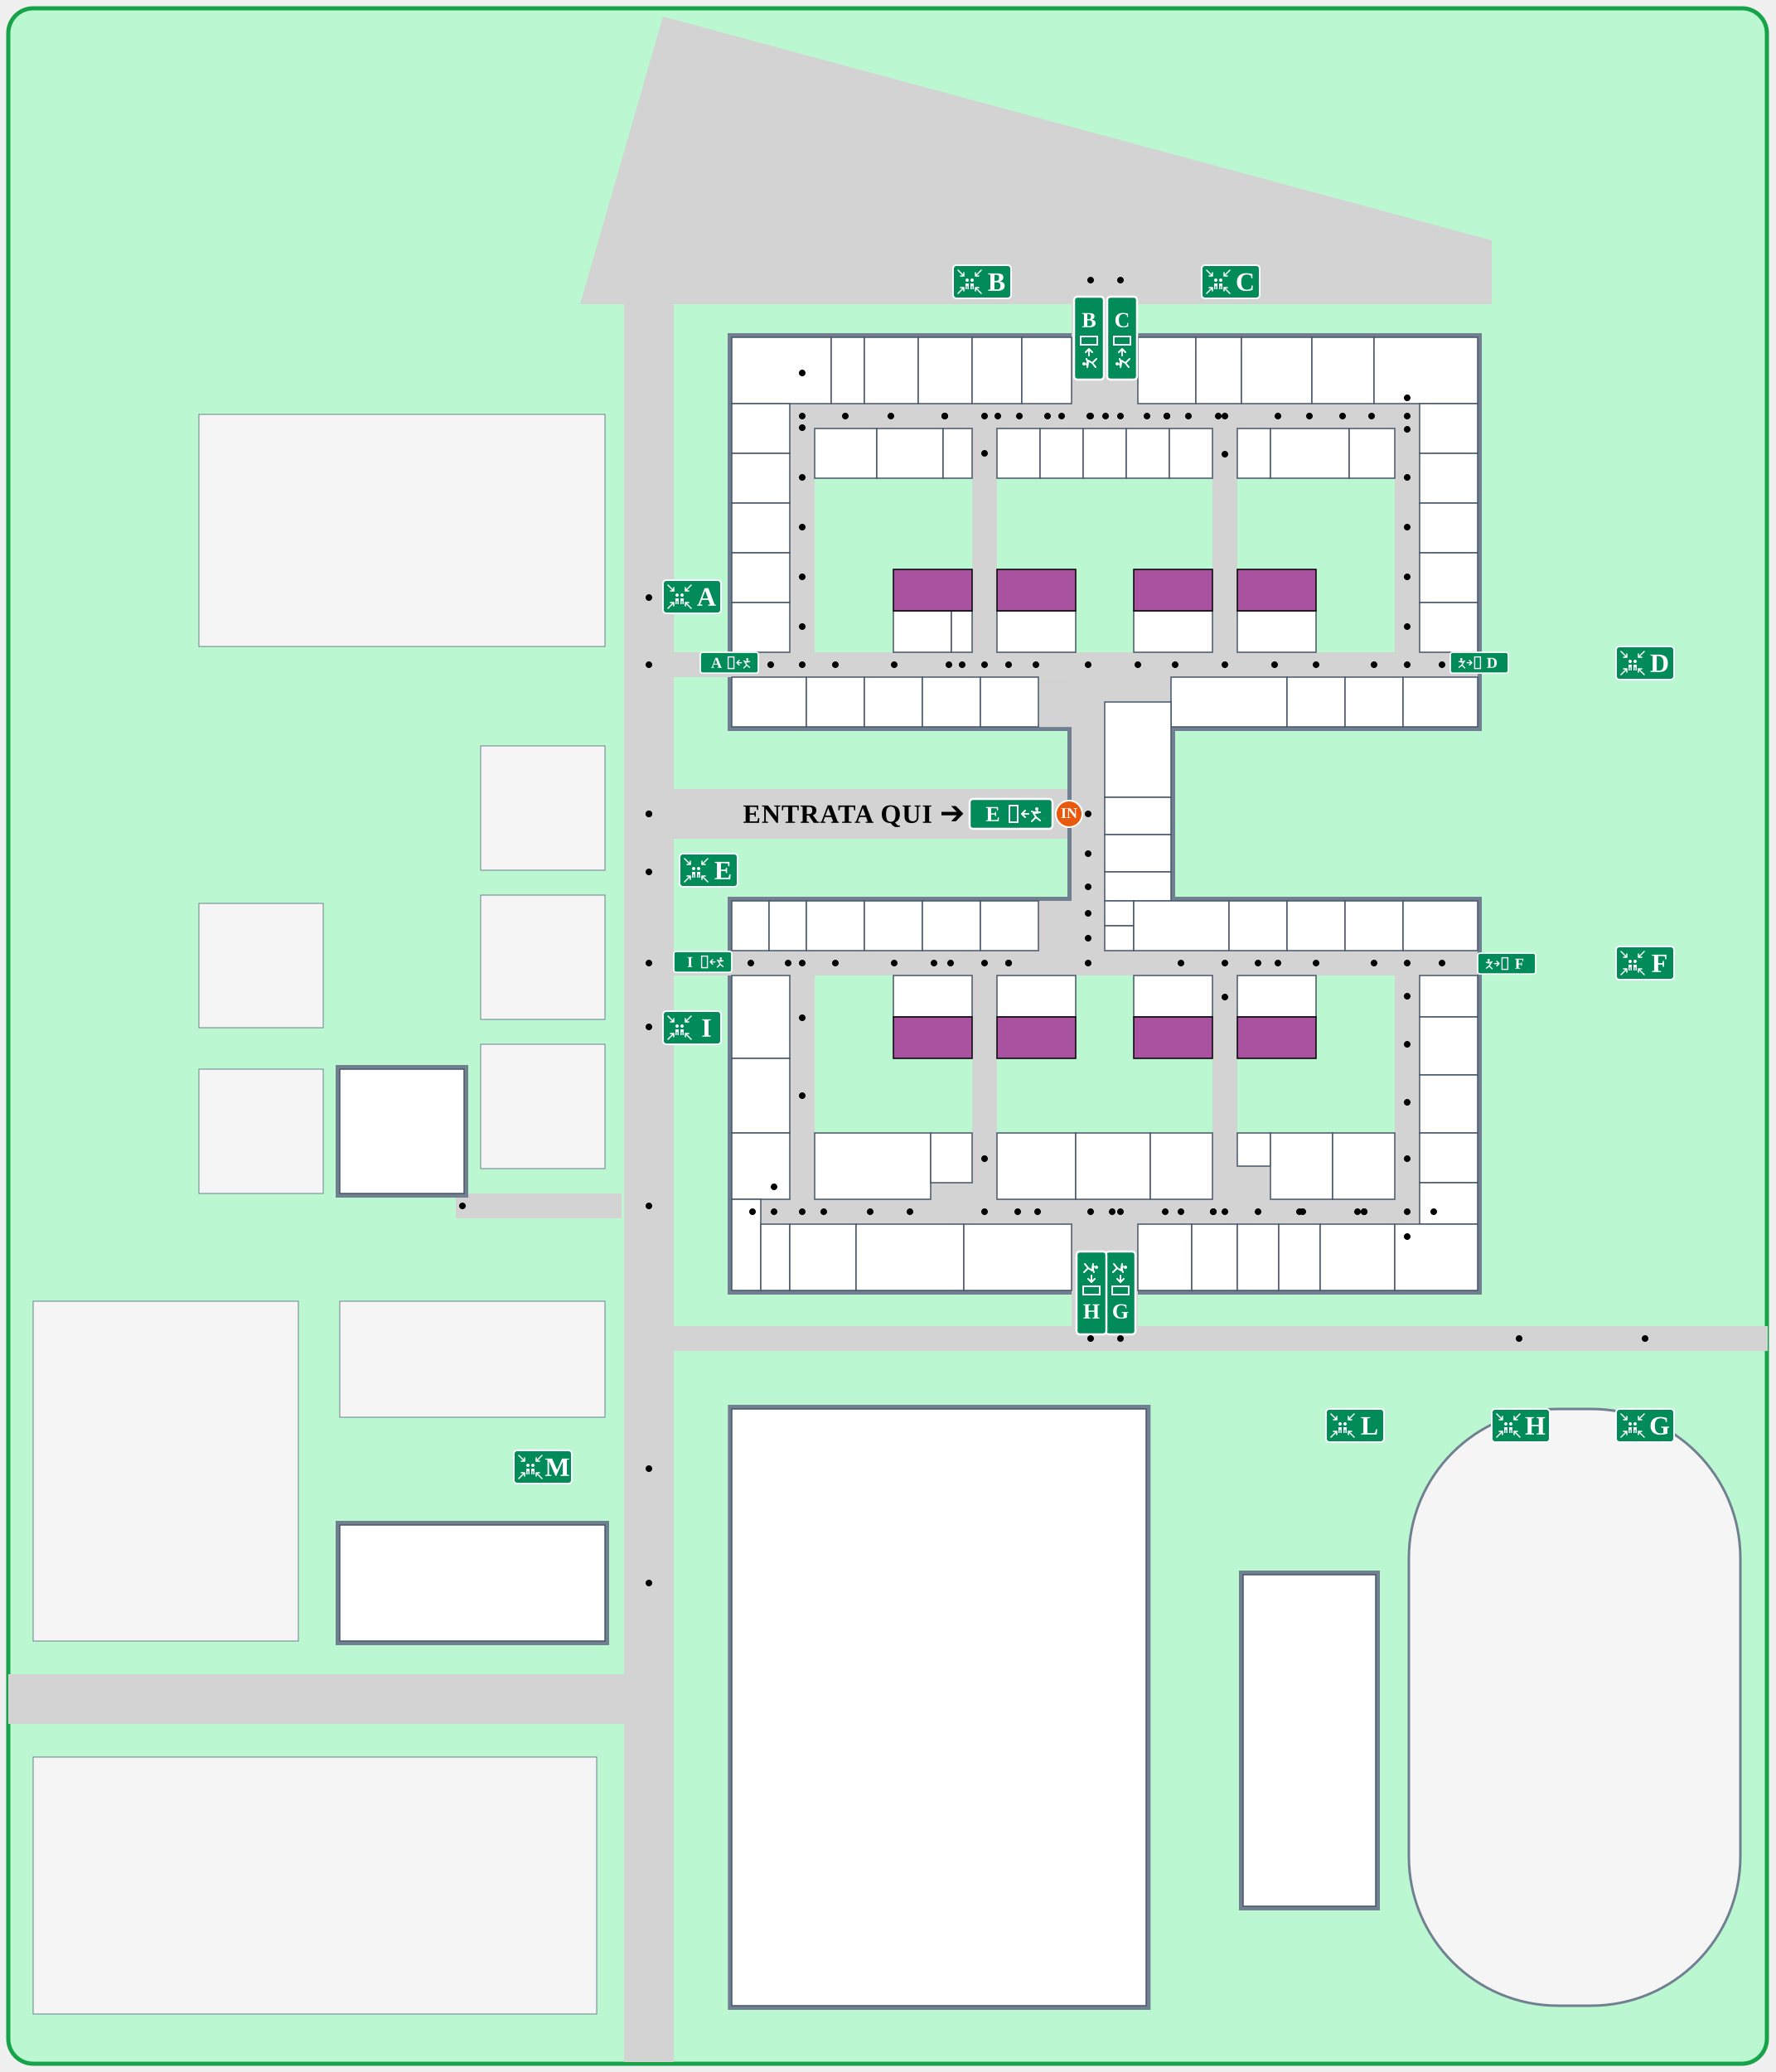
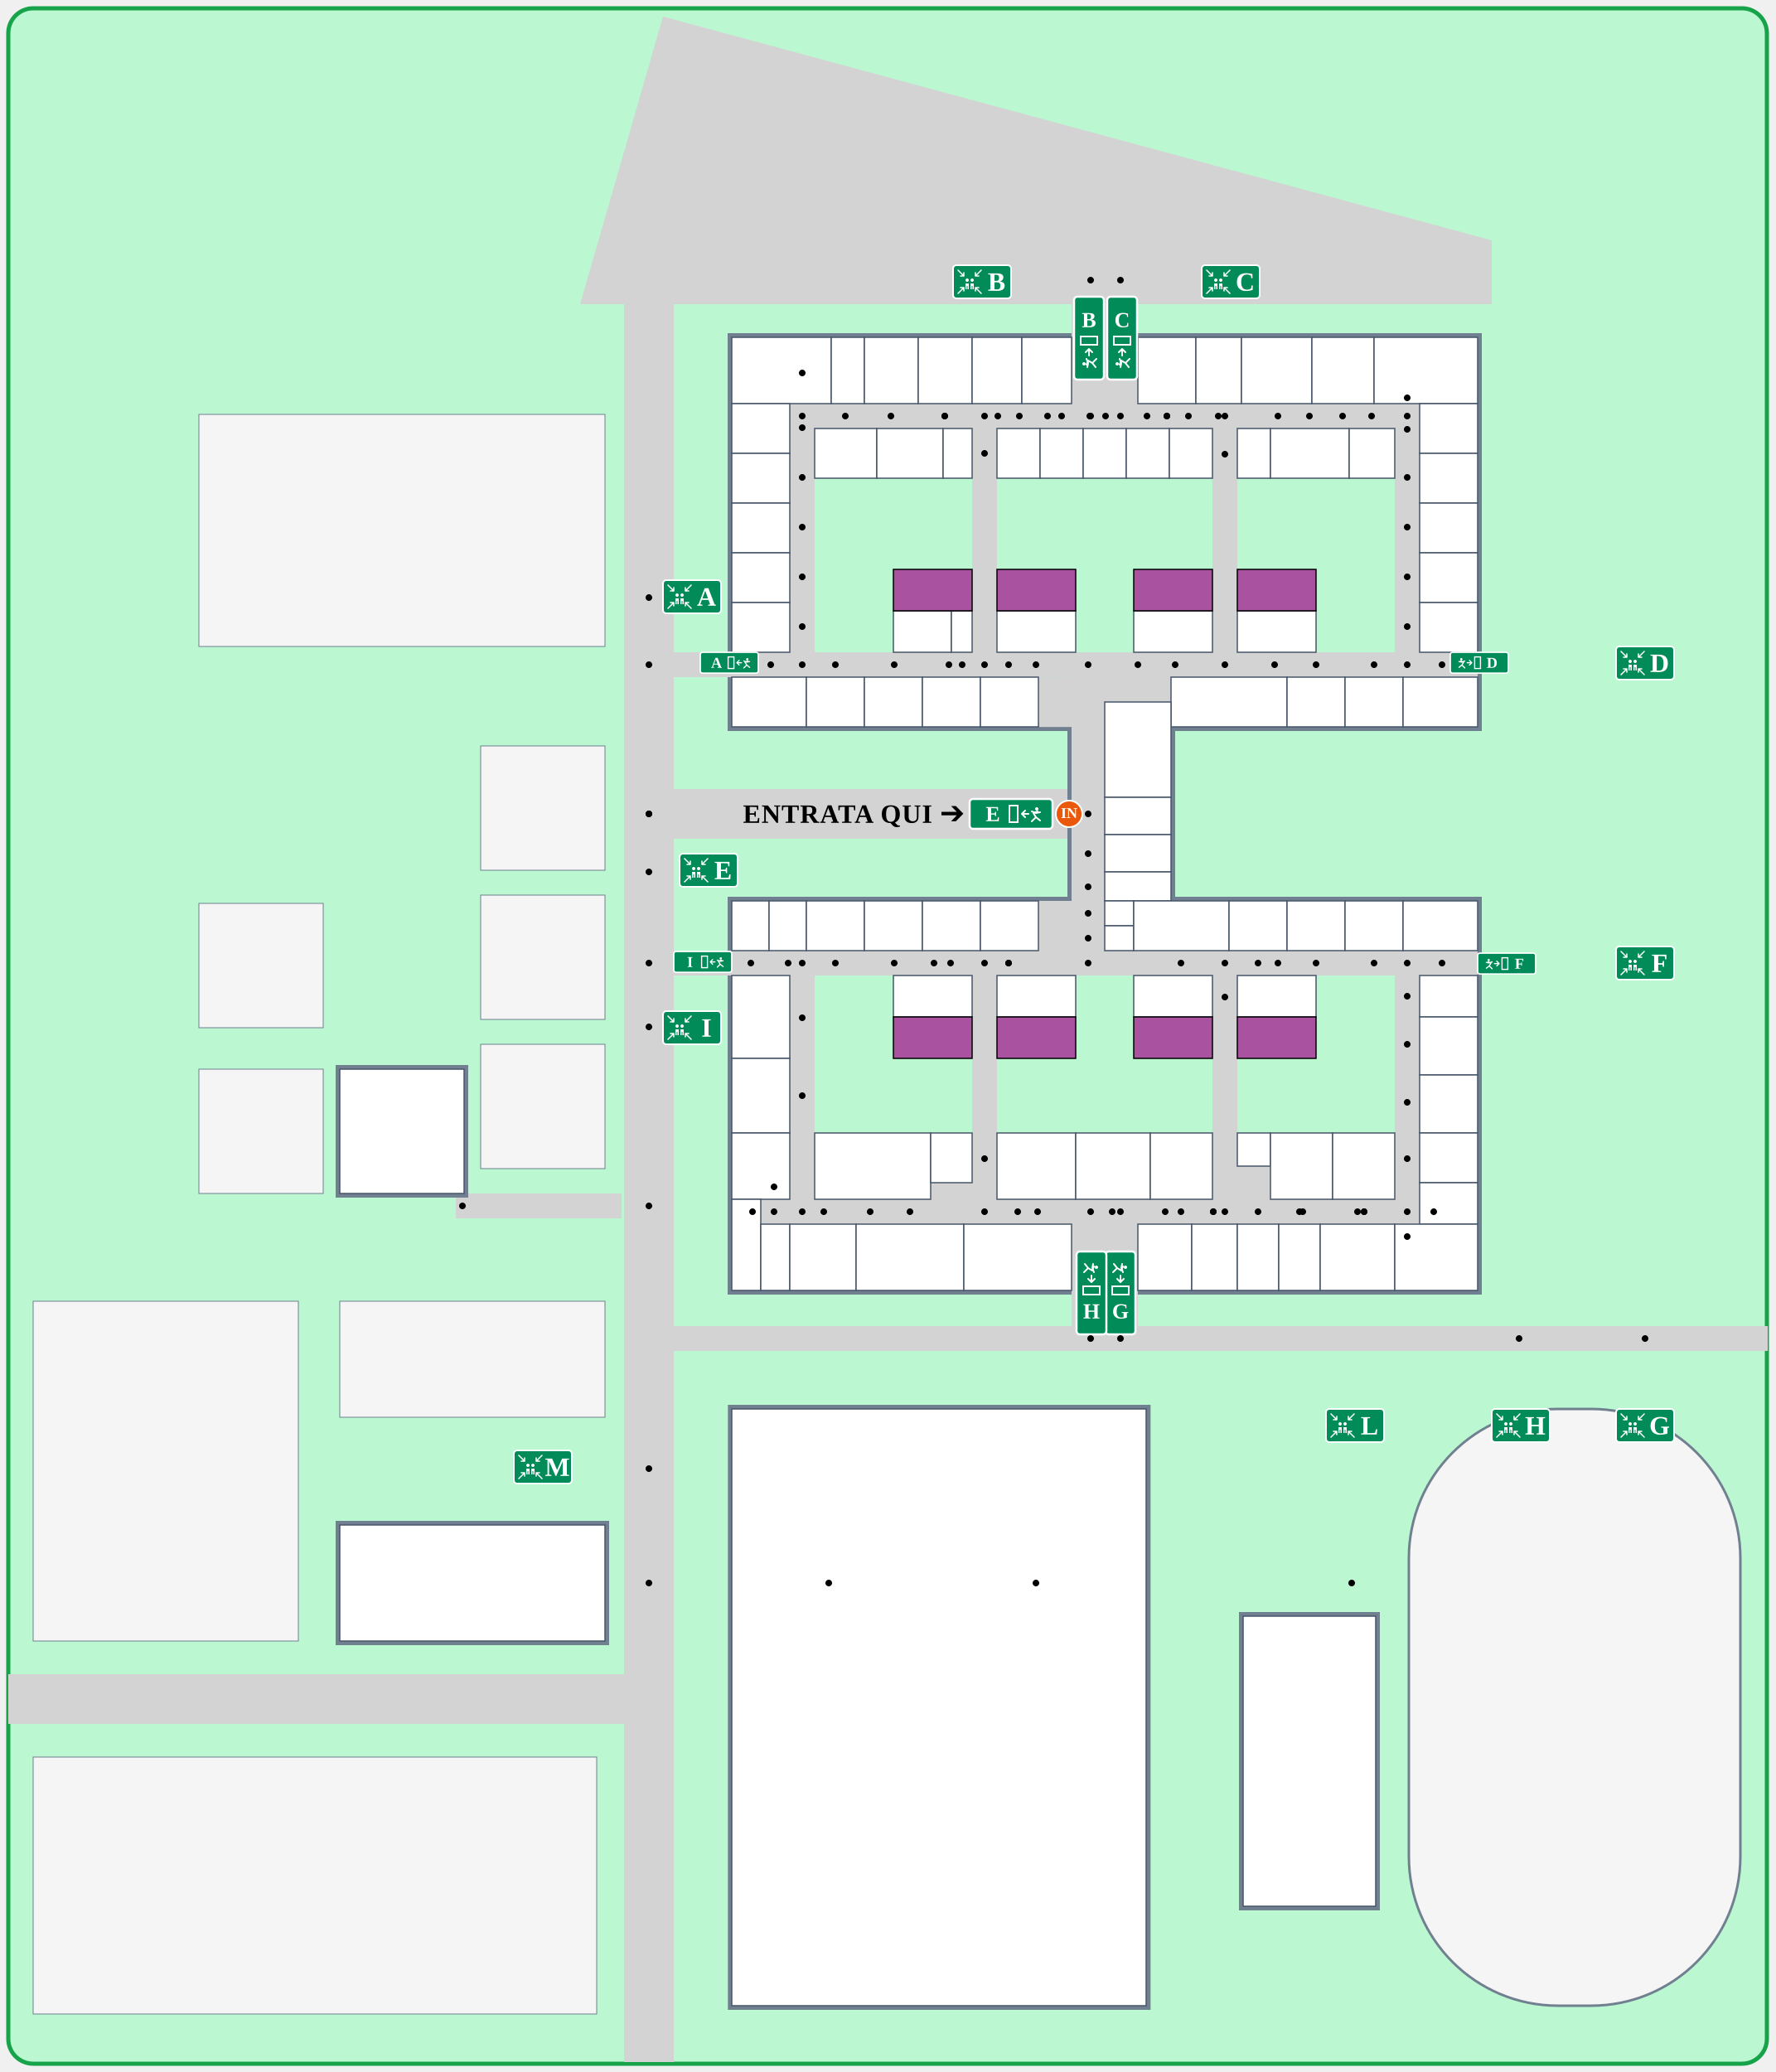
<svg xmlns="http://www.w3.org/2000/svg" viewBox="0 0 2143 2500" id="school-map">
  <defs>
    <style>
            /* Stili di base per la visualizzazione standalone ed Inkscape */
            .terreno {
                fill: #bbf7d0;
                fill-opacity: 1;
                stroke: #16a34a;
                stroke-width: 5px;
                rx: 30px;
            }

            .parcheggio {
                fill: #d3d3d3;
                stroke: none;
                pointer-events: none;
            }

            .ingresso-pedonale {
                fill: #d3d3d3;
                stroke: none;
                pointer-events: none;
            }

            .edificio-esterno {
                fill: #f5f5f5;
                stroke: #708090;
                stroke-width: 1px;
            }

            .blocco {
                fill-opacity: 0;
                stroke: #708090;
                stroke-width: 10px;
            }

            .campo-sportivo {
                fill: #f5f5f5;
                stroke: #708090;
                stroke-width: 3px;
                rx: 180px;
            }

            .corridoio {
                fill: #d3d3d3;
                stroke: none;
                pointer-events: none;
            }

            .room {
                fill: #ffffff;
                stroke: #475569;
                stroke-width: 1.5px;
                transition: fill 0.2s ease, stroke 0.2s ease;
                cursor: pointer;
            }

            .room-label {
                font-size: 11px;
                font-weight: bold;
                fill: #0f172a;
                text-anchor: middle;
                dominant-baseline: central;
                pointer-events: none;
            }

            .room:hover {
                fill: #f1f5f9;
                stroke: #0284c7;
                stroke-width: 2px;
            }

            .area-aperta {
                fill: rgba(255, 255, 255, 0.15);
                stroke: none;
            }

            .bagno {
                fill: #A953A0;
                stroke: #000000;
                stroke-width: 1.5px;
                pointer-events: none;
            }

            .evacuazione-text {
                fill: #ffffff;
                font-size: 64px;
                font-weight: bold;
                text-anchor: middle;
                dominant-baseline: central;
            }

            .evacuazione-text-small {
                fill: #ffffff;
                font-size: 26px;
                font-weight: bold;
                text-anchor: middle;
                dominant-baseline: central;
            }

            .evacuazione-text-small text {
                fill: #1e293b;
                font-family: system-ui, -apple-system, "Segoe UI", Roboto, sans-serif;
                user-select: none;
            }
        </style>
    <rect id="struttura-bagno" class="bagno" width="95" height="50" />
    <g id="master-uscita-sicurezza-small">
      <rect x="0" y="0" width="100" height="36" rx="4" fill="#008B59" stroke="#FFFFFF" stroke-width="2.5" />
      <rect x="41" y="7" width="12" height="22" fill="#FFFFFF" />
      <rect x="43" y="9" width="8" height="18" fill="#008B59" />
      <circle cx="19" cy="12" r="2" fill="#FFFFFF" />
      <path d="M18 15 L23 17 L20 22 L25 27 M20 22 L15 26" stroke="#FFFFFF" stroke-width="2" stroke-linecap="round" stroke-linejoin="round" fill="none" />
      <path d="M20 17 L15 16 M20 17 L25 15" stroke="#FFFFFF" stroke-width="2" stroke-linecap="round" stroke-linejoin="round" fill="none" />
      <path d="M29 18 H36 M33 14 L37 18 L33 22" stroke="#FFFFFF" stroke-width="2" stroke-linecap="round" stroke-linejoin="round" fill="none" />
      <text x="72" y="18" class="evacuazione-text-small" />
    </g>
    <g id="master-punto-raccolta" class="sign-assembly">
      <rect x="0" y="0" width="140" height="80" rx="8" fill="#008B59" stroke="#FFFFFF" stroke-width="4" />
      <circle cx="34" cy="36" r="4" fill="#FFFFFF" />
      <path d="M30 44 h8 v14 h-3 v-8 h-2 v8 h-3 Z" fill="#FFFFFF" />
      <circle cx="46" cy="36" r="4" fill="#FFFFFF" />
      <path d="M42 44 h8 v14 h-3 v-8 h-2 v8 h-3 Z" fill="#FFFFFF" />
      <path d="M12 12 L26 26 M26 26 H18 M26 26 V18" stroke="#FFFFFF" stroke-width="3" stroke-linecap="round" stroke-linejoin="round" fill="none" />
      <path d="M68 12 L54 26 M54 26 H62 M54 26 V18" stroke="#FFFFFF" stroke-width="3" stroke-linecap="round" stroke-linejoin="round" fill="none" />
      <path d="M12 68 L26 54 M26 54 H18 M26 54 V62" stroke="#FFFFFF" stroke-width="3" stroke-linecap="round" stroke-linejoin="round" fill="none" />
      <path d="M68 68 L54 54 M54 54 H62 M54 54 V62" stroke="#FFFFFF" stroke-width="3" stroke-linecap="round" stroke-linejoin="round" fill="none" />
      <text x="105" y="40" class="evacuazione-text" />
    </g>
  </defs>
  <g id="layer-struttura">
    <rect id="terreno" class="terreno" x="10" y="10" width="2122" height="2480" />
    <polygon id="parcheggio-nord" class="parcheggio" points="700,367 1800,367 1800,290 800,20" />
    <rect id="campo-sportivo" x="1700" y="1700" width="400" height="720" class="campo-sportivo" />
    <rect id="corridoio-vert-principale" x="753" y="367" width="60" height="2121" class="ingresso-pedonale" />
    <rect id="corridoio-oriz-principale" x="10" y="2020" width="745" height="60" class="ingresso-pedonale" />
    <rect id="corridoio-palestra-m" x="550" y="1440" width="200" height="30" class="ingresso-pedonale" />
    <rect id="corridoio-oriz-uscita-sud" x="753" y="1600" width="1380" height="30" class="ingresso-pedonale" />
    <rect id="blocco-nord" x="883" y="407" width="900" height="470" class="blocco" />
    <rect id="blocco-centrale" x="1293" y="877" width="120" height="210" class="blocco" />
    <rect id="blocco-sud" x="883" y="1087" width="900" height="470" class="blocco" />
    <rect id="nuova-palazzina" x="240" y="500" width="490" height="280" class="edificio-esterno" />
    <rect id="floriani-1" x="580" y="900" width="150" height="150" class="edificio-esterno" />
    <rect id="floriani-2" x="580" y="1080" width="150" height="150" class="edificio-esterno" />
    <rect id="floriani-3" x="580" y="1260" width="150" height="150" class="edificio-esterno" />
    <rect id="floriani-4" x="240" y="1290" width="150" height="150" class="edificio-esterno" />
    <rect id="floriani-5" x="240" y="1090" width="150" height="150" class="edificio-esterno" />
    <rect id="floriani-6" x="410" y="1570" width="320" height="140" class="edificio-esterno" />
    <rect id="palestra-m-blocco" x="410" y="1290" width="150" height="150" class="blocco" />
    <rect id="palazzina-distaccata-blocco" x="410" y="1840" width="320" height="140" class="blocco" />
    <rect id="blocco-palestre-blocco" x="883.33" y="1700" width="500" height="720" class="blocco" />
-     <rect id="blocco-tensostruttura-blocco" x="1500" y="1900" width="160" height="400" class="blocco" />
+     <rect id="blocco-tensostruttura-blocco" x="1500" y="1950" width="160" height="350" class="blocco" />
    <rect id="palazzina-amfiteatro" x="40" y="1570" width="320" height="410" class="edificio-esterno" />
    <rect id="palazzina-banfi" x="40" y="2120" width="680" height="310" class="edificio-esterno" />
    <rect id="area-ingresso-nord" class="corridoio" x="1293" y="350" width="80" height="140" />
    <rect id="corridoio-nord-orizzontale" x="883" y="487" width="900" height="30" class="corridoio" />
    <rect id="corridoio-vert-1" x="953" y="487" width="30" height="330" class="corridoio" />
    <rect id="corridoio-vert-2" x="1173" y="487" width="30" height="330" class="corridoio" />
    <rect id="corridoio-vert-3" x="1463" y="487" width="30" height="330" class="corridoio" />
    <rect id="corridoio-vert-4" x="1683" y="487" width="30" height="330" class="corridoio" />
    <rect id="corridoio-centrale-nord" x="753" y="787" width="1030" height="30" class="corridoio" />
    <rect id="area-break-nord" class="corridoio" x="1253.33" y="817.14" width="70" height="60" />
    <rect id="area-inclusione" class="corridoio" x="1323" y="817" width="90" height="60" />
    <rect id="corridoio-centrale-nord-sud" x="1293" y="787" width="40" height="385" class="corridoio" />
    <rect id="corridoio-ingresso-principale" x="753" y="952" width="535" height="60" class="corridoio" />
    <rect id="area-break-sud" class="corridoio" x="1253" y="1087" width="70" height="60" />
    <rect id="corridoio-centrale-sud" x="753" y="1147" width="1030" height="30" class="corridoio" />
    <rect id="corridoio-sud-vert-1" x="953" y="1172" width="30" height="310" class="corridoio" />
    <rect id="corridoio-sud-vert-2" x="1173" y="1172" width="30" height="310" class="corridoio" />
    <rect id="corridoio-sud-vert-3" x="1463" y="1172" width="30" height="310" class="corridoio" />
    <rect id="corridoio-sud-vert-4" x="1683" y="1172" width="30" height="310" class="corridoio" />
    <rect id="filler-centro-sistemi" class="corridoio" x="1123" y="1427" width="50" height="60" />
    <rect id="filler-ufficio-magazzino" class="corridoio" x="1493" y="1407" width="40" height="40" />
    <rect id="corridoio-sud-orizzontale" x="883" y="1447" width="900" height="30" class="corridoio" />
    <rect id="area-ingresso-sud" class="corridoio" x="1293" y="1447" width="80" height="155" />
    <g id="layer-percorso" />
    <rect id="palestra-m" x="410" y="1290" width="150" height="150" class="room" />
    <rect id="aule-palazzina-distaccata" x="410" y="1840" width="320" height="140" class="room" />
-     <rect id="palestre-ABCDE" x="883" y="1700" width="500" height="720" class="room" />
-     <rect id="tensostruttura" x="1500" y="1900" width="160" height="400" class="room" />
+     <rect id="palestre-abcde" x="883" y="1700" width="500" height="720" class="room" />
+     <rect id="tensostruttura" x="1500" y="1950" width="160" height="350" class="room" />
    <rect id="lab-chimica" class="room" x="883" y="407" width="120" height="80" />
    <rect id="lab-preparazione" class="room" x="1003" y="407" width="40" height="80" />
    <rect id="lab-chimica-organica" class="room" x="1043" y="407" width="65" height="80" />
    <rect id="lab-strumentale" class="room" x="1108" y="407" width="65" height="80" />
    <rect id="aula-12" class="room" x="1173" y="407" width="60" height="80" />
    <rect id="aula-13" class="room" x="1233" y="407" width="60" height="80" />
    <rect id="aula-19" class="room" x="1373" y="407" width="70" height="80" />
    <rect id="aula-20" class="room" x="1443" y="407" width="55" height="80" />
    <rect id="lab-fisica" class="room" x="1498" y="407" width="85" height="80" />
    <rect id="lab-arti-pittoriche" class="room" x="1583" y="407" width="75" height="80" />
    <rect id="lab-biologia" class="room" x="1658" y="407" width="125" height="80" />
    <rect id="aula-10" class="room" x="883" y="487" width="70" height="60" />
    <rect id="aula-9" class="room" x="883" y="547" width="70" height="60" />
    <rect id="aula-8" class="room" x="883" y="607" width="70" height="60" />
    <rect id="aula-7" class="room" x="883" y="667" width="70" height="60" />
    <rect id="aula-6" class="room" x="883" y="727" width="70" height="60" />
    <rect id="aula-23" class="room" x="1713" y="487" width="70" height="60" />
    <rect id="aula-24" class="room" x="1713" y="547" width="70" height="60" />
    <rect id="aula-25" class="room" x="1713" y="607" width="70" height="60" />
    <rect id="aula-26" class="room" x="1713" y="667" width="70" height="60" />
    <rect id="aula-27" class="room" x="1713" y="727" width="70" height="60" />
    <rect id="ufficio-vicepresidenza" class="room" x="983" y="517" width="75" height="60" />
    <rect id="presidenza" class="room" x="1058" y="517" width="80" height="60" />
    <rect id="ufficio-protocollo" class="room" x="1138" y="517" width="35" height="60" />
    <rect id="aula-14" class="room" x="1203" y="517" width="52" height="60" />
    <rect id="aula-15" class="room" x="1255" y="517" width="52" height="60" />
    <rect id="aula-16" class="room" x="1307" y="517" width="52" height="60" />
    <rect id="aula-17" class="room" x="1359" y="517" width="52" height="60" />
    <rect id="aula-18" class="room" x="1411" y="517" width="52" height="60" />
    <rect id="aula-cic" class="room" x="1493" y="517" width="40" height="60" />
    <rect id="lab-disegno-tecnico" class="room" x="1533" y="517" width="95" height="60" />
    <rect id="aula-22" class="room" x="1628" y="517" width="55" height="60" />
    <rect id="deposito" class="room" x="1078" y="737" width="70" height="50" />
    <rect id="infermeria" class="room" x="1148" y="737" width="25" height="50" />
    <rect id="sala-stampa" class="room" x="1203" y="737" width="95" height="50" />
    <rect id="centro-stella" class="room" x="1368" y="737" width="95" height="50" />
    <rect id="audiovisivi" class="room" x="1493" y="737" width="95" height="50" />
    <rect id="lab-arti-plastiche" class="room" x="883" y="817" width="90" height="60" />
    <rect id="aula-4" class="room" x="973" y="817" width="70" height="60" />
    <rect id="aula-3" class="room" x="1043" y="817" width="70" height="60" />
    <rect id="aula-2" class="room" x="1113" y="817" width="70" height="60" />
    <rect id="aula-1" class="room" x="1183" y="817" width="70" height="60" />
    <rect id="lab-gerosa" class="room" x="1413" y="817" width="140" height="60" />
    <rect id="aula-29" class="room" x="1553" y="817" width="70" height="60" />
    <rect id="aula-28" class="room" x="1623" y="817" width="70" height="60" />
    <rect id="aula-3.0" class="room" x="1693" y="817" width="90" height="60" />
    <rect id="ufficio-segreteria" class="room" x="1333" y="847" width="80" height="115" />
    <rect id="ufficio-dsga" class="room" x="1333" y="962" width="80" height="45" />
    <rect id="ufficio-tecnico" class="room" x="1333" y="1007" width="80" height="45" />
    <rect id="sala-commissioni" class="room" x="1333" y="1052" width="80" height="35" />
    <rect id="pcto" class="room" x="1333" y="1087" width="35" height="30" />
    <rect id="spogliatoio-ata" class="room" x="1333" y="1117" width="35" height="30" />
    <g id="ingresso-principale" class="nodo-ingresso" style="cursor: pointer;">
      <circle cx="1290" cy="982" r="16" fill="#ea580c" stroke="#ffffff" stroke-width="2" />
      <text x="1290" y="987" text-anchor="middle" fill="#ffffff" font-size="18" font-weight="bold">IN</text>
    </g>
    <rect id="ex-in-rete-2" class="room" x="883" y="1087" width="45" height="60" />
    <rect id="ex-in-rete-1" class="room" x="928" y="1087" width="45" height="60" />
    <rect id="aula-51" class="room" x="973" y="1087" width="70" height="60" />
    <rect id="aula-52" class="room" x="1043" y="1087" width="70" height="60" />
    <rect id="aula-53" class="room" x="1113" y="1087" width="70" height="60" />
    <rect id="aula-54" class="room" x="1183" y="1087" width="70" height="60" />
    <rect id="sala-docenti" class="room" x="1368" y="1087" width="115" height="60" />
    <rect id="aula-34" class="room" x="1483" y="1087" width="70" height="60" />
    <rect id="aula-35" class="room" x="1553" y="1087" width="70" height="60" />
    <rect id="aula-36" class="room" x="1623" y="1087" width="70" height="60" />
    <rect id="lab-cisco" class="room" x="1693" y="1087" width="90" height="60" />
    <rect id="aula-50" class="room" x="883" y="1177" width="70" height="100" />
    <rect id="lab-design" class="room" x="883" y="1277" width="70" height="90" />
    <rect id="lab-ele-tele" class="room" x="883" y="1367" width="70" height="80" />
    <rect id="aula-49" class="room" x="883" y="1447" width="35" height="110" />
    <rect id="aula-37" class="room" x="1713" y="1177" width="70" height="50" />
    <rect id="aula-38" class="room" x="1713" y="1227" width="70" height="70" />
    <rect id="aula-39" class="room" x="1713" y="1297" width="70" height="70" />
    <rect id="biblioteca" class="room" x="1713" y="1367" width="70" height="60" />
    <rect id="ex-biblioteca" class="room" x="1713" y="1427" width="70" height="50" />
    <rect id="aula-32" class="room" x="1368" y="1177" width="95" height="50" />
    <rect id="aula-33" class="room" x="1493" y="1177" width="95" height="50" />
    <rect id="spazio-ristoro" class="room" x="1078" y="1177" width="95" height="50" />
    <rect id="break-bagni" class="room" x="1203" y="1177" width="95" height="50" />
    <rect id="lab-tpsee" class="room" x="983" y="1367" width="140" height="80" />
    <rect id="centro-sistemi" class="room" x="1123" y="1367" width="50" height="60" />
    <rect id="lab-microbiologia" class="room" x="1203" y="1367" width="95" height="80" />
    <rect id="lab-chimica-fisica" class="room" x="1298" y="1367" width="90" height="80" />
    <rect id="aula-46" class="room" x="1388" y="1367" width="75" height="80" />
    <rect id="ufficio-magazzino" class="room" x="1493" y="1367" width="40" height="40" />
    <rect id="aula-41" class="room" x="1533" y="1367" width="75" height="80" />
    <rect id="aula-40" class="room" x="1608" y="1367" width="75" height="80" />
    <rect id="aula-48" class="room" x="918" y="1477" width="35" height="80" />
    <rect id="aula-47" class="room" x="953" y="1477" width="80" height="80" />
    <rect id="lab-sistemi-2" class="room" x="1033" y="1477" width="130" height="80" />
    <rect id="lab-sistemi-1" class="room" x="1163" y="1477" width="130" height="80" />
    <rect id="aula-45" class="room" x="1373" y="1477" width="65" height="80" />
    <rect id="aula-44" class="room" x="1438" y="1477" width="55" height="80" />
    <rect id="aula-43" class="room" x="1493" y="1477" width="50" height="80" />
    <rect id="aula-42" class="room" x="1543" y="1477" width="50" height="80" />
    <rect id="lab-informatica" class="room" x="1593" y="1477" width="90" height="80" />
    <rect id="aula-polifunzionale" class="room" x="1683" y="1477" width="100" height="80" />
    <use id="bagno-1n" href="#struttura-bagno" x="1078" y="687" />
    <use id="bagno-2n" href="#struttura-bagno" x="1203" y="687" />
    <use id="bagno-3n" href="#struttura-bagno" x="1368" y="687" />
    <use id="bagno-4n" href="#struttura-bagno" x="1493" y="687" />
    <use id="bagno-1s" href="#struttura-bagno" x="1078" y="1227" />
    <use id="bagno-2s" href="#struttura-bagno" x="1203" y="1227" />
    <use id="bagno-3s" href="#struttura-bagno" x="1368" y="1227" />
    <use id="bagno-4s" href="#struttura-bagno" x="1493" y="1227" />
  </g>
  <g id="layer-segnaletica">
    <text id="ingresso-einstein" x="1030" y="982" fill="#000000" font-size="32" font-weight="900" letter-spacing="1" text-anchor="middle" dominant-baseline="central">ENTRATA QUI ➔</text>
  </g>
  <g id="layer-evacuazione">
    <g id="uscita-sicurezza-a" class="evacuazione-icon" transform="translate(915, 787) scale(-0.7, 0.7)">
      <use href="#master-uscita-sicurezza-small" />
      <text x="-72" y="18" class="evacuazione-text-small" transform="scale(-1, 1)">A</text>
    </g>
    <g id="uscita-sicurezza-b" class="evacuazione-icon" transform="translate(1296, 458) rotate(-90)">
      <use href="#master-uscita-sicurezza-small" />
      <text x="18" y="-72" class="evacuazione-text-small" transform="rotate(90)">B</text>
    </g>
    <g id="uscita-sicurezza-c" class="evacuazione-icon" transform="translate(1336, 458) rotate(-90)">
      <use href="#master-uscita-sicurezza-small" />
      <text x="18" y="-72" class="evacuazione-text-small" transform="rotate(90)">C</text>
    </g>
    <g id="uscita-sicurezza-d" class="evacuazione-icon" transform="translate(1750, 787) scale(0.7, 0.7)">
      <use href="#master-uscita-sicurezza-small" />
      <text x="72" y="18" class="evacuazione-text-small">D</text>
    </g>
    <g id="uscita-sicurezza-e" class="evacuazione-icon" transform="translate(1270, 964) scale(-1, 1)">
      <use href="#master-uscita-sicurezza-small" />
      <text x="-72" y="18" class="evacuazione-text-small" transform="scale(-1, 1)">E</text>
    </g>
    <g id="uscita-sicurezza-f" class="evacuazione-icon" transform="translate(1783, 1150) scale(0.7, 0.7)">
      <use href="#master-uscita-sicurezza-small" />
      <text x="72" y="18" class="evacuazione-text-small">F</text>
    </g>
    <g id="uscita-sicurezza-g" class="evacuazione-icon" transform="translate(1370, 1510) rotate(90)">
      <use href="#master-uscita-sicurezza-small" />
      <text x="-18" y="72" class="evacuazione-text-small" transform="rotate(-90)">G</text>
    </g>
    <g id="uscita-sicurezza-h" class="evacuazione-icon" transform="translate(1335, 1510) rotate(90)">
      <use href="#master-uscita-sicurezza-small" />
      <text x="-18" y="72" class="evacuazione-text-small" transform="rotate(-90)">H</text>
    </g>
    <g id="uscita-sicurezza-i" class="evacuazione-icon" transform="translate(883, 1148) scale(-0.7, 0.7)">
      <use href="#master-uscita-sicurezza-small" />
      <text x="-72" y="18" class="evacuazione-text-small" transform="scale(-1, 1)">I</text>
    </g>
    <g id="punto-raccolta-a" class="evacuazione-icon" transform="translate(800, 700) scale(0.5, 0.5)">
      <use href="#master-punto-raccolta" />
      <text x="105" y="40" class="evacuazione-text">A</text>
    </g>
    <g id="punto-raccolta-b" class="evacuazione-icon" transform="translate(1150, 320) scale(0.5, 0.5)">
      <use href="#master-punto-raccolta" />
      <text x="105" y="40" class="evacuazione-text">B</text>
    </g>
    <g id="punto-raccolta-c" class="evacuazione-icon" transform="translate(1450, 320)  scale(0.5, 0.5)">
      <use href="#master-punto-raccolta" />
      <text x="105" y="40" class="evacuazione-text">C</text>
    </g>
    <g id="punto-raccolta-d" class="evacuazione-icon" transform="translate(1950, 780) scale(0.5, 0.5)">
      <use href="#master-punto-raccolta" />
      <text x="105" y="40" class="evacuazione-text">D</text>
    </g>
    <g id="punto-raccolta-e" class="evacuazione-icon" transform="translate(820, 1030) scale(0.5, 0.5)">
      <use href="#master-punto-raccolta" />
      <text x="105" y="40" class="evacuazione-text">E</text>
    </g>
    <g id="punto-raccolta-f" class="evacuazione-icon" transform="translate(1950, 1142) scale(0.5, 0.5)">
      <use href="#master-punto-raccolta" />
      <text x="105" y="40" class="evacuazione-text">F</text>
    </g>
    <g id="punto-raccolta-g" class="evacuazione-icon" transform="translate(1950, 1700) scale(0.5, 0.5)">
      <use href="#master-punto-raccolta" />
      <text x="105" y="40" class="evacuazione-text">G</text>
    </g>
    <g id="punto-raccolta-h" class="evacuazione-icon" transform="translate(1800, 1700) scale(0.5, 0.5)">
      <use href="#master-punto-raccolta" />
      <text x="105" y="40" class="evacuazione-text">H</text>
    </g>
    <g id="punto-raccolta-i" class="evacuazione-icon" transform="translate(800, 1220) scale(0.5, 0.5)">
      <use href="#master-punto-raccolta" />
      <text x="105" y="40" class="evacuazione-text">I</text>
    </g>
    <g id="punto-raccolta-l" class="evacuazione-icon" transform="translate(1600, 1700) scale(0.5, 0.5)">
      <use href="#master-punto-raccolta" />
      <text x="105" y="40" class="evacuazione-text">L</text>
    </g>
    <g id="punto-raccolta-m" class="evacuazione-icon" transform="translate(620, 1750) scale(0.5, 0.5)">
      <use href="#master-punto-raccolta" />
      <text x="105" y="40" class="evacuazione-text">M</text>
    </g>
  </g>
  <g id="layer-nodi" class="layer-snodi-debug">
    <circle id="incrocio-nord-v1-nord" cx="968" cy="502" r="4" />
    <circle id="incrocio-nord-v1-sud" cx="968" cy="802" r="4" />
    <circle id="incrocio-nord-v2-nord" cx="1188" cy="502" r="4" />
    <circle id="incrocio-nord-v2-sud" cx="1188" cy="802" r="4" />
    <circle id="incrocio-nord-v3-nord" cx="1478" cy="502" r="4" />
    <circle id="incrocio-nord-v3-sud" cx="1478" cy="802" r="4" />
    <circle id="incrocio-nord-v4-nord" cx="1698" cy="502" r="4" />
    <circle id="incrocio-nord-v4-sud" cx="1698" cy="802" r="4" />
    <circle id="incrocio-blocchi-nord-centrale" cx="1313" cy="802" r="4" />
    <circle id="incrocio-blocchi-sud-centrale" cx="1313" cy="1162" r="4" />
    <circle id="incrocio-sud-v1-nord" cx="968" cy="1162" r="4" />
    <circle id="incrocio-sud-v1-sud" cx="968" cy="1462" r="4" />
    <circle id="incrocio-sud-v2-nord" cx="1188" cy="1162" r="4" />
    <circle id="incrocio-sud-v2-sud" cx="1188" cy="1462" r="4" />
    <circle id="incrocio-sud-v3-nord" cx="1478" cy="1162" r="4" />
    <circle id="incrocio-sud-v3-sud" cx="1478" cy="1462" r="4" />
    <circle id="incrocio-sud-v4-nord" cx="1698" cy="1162" r="4" />
    <circle id="incrocio-sud-v4-sud" cx="1698" cy="1462" r="4" />
    <circle id="nodo-lab-chimica" cx="968" cy="450" r="4" />
    <circle id="snodo-vicepresidenza-prep" cx="1020" cy="502" r="4" />
    <circle id="snodo-lab-chimica-organica" cx="1075" cy="502" r="4" />
    <circle id="snodo-lab-strumentale" cx="1140" cy="502" r="4" />
    <circle id="snodo-lab-strumentale" cx="1140" cy="502" r="4" />
    <circle id="snodo-aula-12" cx="1204" cy="502" r="4" />
    <circle id="snodo-aula-14" cx="1230" cy="502" r="4" />
    <circle id="snodo-aula-13" cx="1264" cy="502" r="4" />
    <circle id="snodo-aula-15" cx="1281" cy="502" r="4" />
    <circle id="snodo-sicurezza-b-1" cx="1315" cy="502" r="4" />
    <circle id="snodo-aula-16" cx="1334" cy="502" r="4" />
    <circle id="snodo-aula-17" cx="1384" cy="502" r="4" />
    <circle id="snodo-aula-19" cx="1408" cy="502" r="4" />
    <circle id="snodo-aula-19" cx="1408" cy="502" r="4" />
    <circle id="snodo-aula-18" cx="1434" cy="502" r="4" />
    <circle id="snodo-aula-20" cx="1470" cy="502" r="4" />
    <circle id="snodo-lab-fisica" cx="1542" cy="502" r="4" />
    <circle id="snodo-lab-disegno-tecnico" cx="1580" cy="502" r="4" />
    <circle id="snodo-lab-arti-pittoriche" cx="1620" cy="502" r="4" />
    <circle id="snodo-aula-22" cx="1655" cy="502" r="4" />
    <circle id="snodo-lab-biologia" cx="1698" cy="480" r="4" />
    <circle id="snodo-aula-6" cx="968" cy="756" r="4" />
    <circle id="snodo-aula-7" cx="968" cy="696" r="4" />
    <circle id="snodo-aula-8" cx="968" cy="636" r="4" />
    <circle id="snodo-aula-9" cx="968" cy="576" r="4" />
    <circle id="snodo-aula-10" cx="968" cy="516" r="4" />
    <circle id="snodo-up-presidenza" cx="1188" cy="547" r="4" />
    <circle id="snodo-aula-cic" cx="1478" cy="548" r="4" />
    <circle id="snodo-aula-23" cx="1698" cy="518" r="4" />
    <circle id="snodo-aula-24" cx="1698" cy="576" r="4" />
    <circle id="snodo-aula-25" cx="1698" cy="636" r="4" />
    <circle id="snodo-aula-26" cx="1698" cy="696" r="4" />
    <circle id="snodo-aula-27" cx="1698" cy="756" r="4" />
    <circle id="snodo-lab-arti-plastiche" cx="930" cy="802" r="4" />
    <circle id="snodo-aula-4" cx="1008" cy="802" r="4" />
    <circle id="snodo-aula-3" cx="1079" cy="802" r="4" />
    <circle id="snodo-aula-2" cx="1145" cy="802" r="4" />
    <circle id="snodo-infermeria" cx="1161" cy="802" r="4" />
    <circle id="snodo-aula-1" cx="1217" cy="802" r="4" />
    <circle id="snodo-sala-stampa" cx="1250" cy="802" r="4" />
    <circle id="snodo-segreteria" cx="1373" cy="802" r="4" />
    <circle id="snodo-centro-stella" cx="1418" cy="802" r="4" />
    <circle id="snodo-audiovisivi" cx="1538" cy="802" r="4" />
    <circle id="snodo-aula-29" cx="1588" cy="802" r="4" />
    <circle id="snodo-aula-28" cx="1658" cy="802" r="4" />
    <circle id="snodo-aula-3.0" cx="1740" cy="802" r="4" />
    <circle id="snodo-ingresso-principale" cx="1313" cy="982" r="4" />
    <circle id="snodo-ufficio-tecnico" cx="1313" cy="1030" r="4" />
    <circle id="snodo-sala-commissioni" cx="1313" cy="1070" r="4" />
    <circle id="snodo-pcto" cx="1313" cy="1102" r="4" />
    <circle id="snodo-spogliatoio-ata" cx="1313" cy="1132" r="4" />
    <circle id="snodo-ex-in-rete-2" cx="906" cy="1162" r="4" />
    <circle id="snodo-ex-in-rete-1" cx="951" cy="1162" r="4" />
    <circle id="snodo-aula-51" cx="1008" cy="1162" r="4" />
    <circle id="snodo-aula-52" cx="1079" cy="1162" r="4" />
    <circle id="snodo-spazio-ristoro" cx="1127" cy="1162" r="4" />
    <circle id="snodo-aula-53" cx="1147" cy="1162" r="4" />
    <circle id="snodo-aula-54" cx="1217" cy="1162" r="4" />
    <circle id="snodo-aula-54" cx="1217" cy="1162" r="4" />
    <circle id="snodo-sala-docenti" cx="1425" cy="1162" r="4" />
    <circle id="snodo-aula-34" cx="1518" cy="1162" r="4" />
    <circle id="snodo-aula-33" cx="1542" cy="1162" r="4" />
    <circle id="snodo-aula-35" cx="1588" cy="1162" r="4" />
    <circle id="snodo-aula-36" cx="1658" cy="1162" r="4" />
    <circle id="snodo-lab-cisco" cx="1740" cy="1162" r="4" />
    <circle id="snodo-aula-50" cx="968" cy="1228" r="4" />
    <circle id="snodo-lab-design" cx="968" cy="1322" r="4" />
    <circle id="snodo-centro-sistemi" cx="1188" cy="1398" r="4" />
    <circle id="snodo-aula-32" cx="1478" cy="1203" r="4" />
    <circle id="snodo-aula-37" cx="1698" cy="1202" r="4" />
    <circle id="snodo-aula-38" cx="1698" cy="1260" r="4" />
    <circle id="snodo-aula-39" cx="1698" cy="1330" r="4" />
    <circle id="snodo-biblioteca" cx="1698" cy="1398" r="4" />
    <circle id="snodo-ex-biblioteca" cx="1730" cy="1462" r="4" />
    <circle id="snodo-aula-49" cx="908" cy="1462" r="4" />
    <circle id="snodo-lab-ele-tele" cx="934" cy="1432" r="4" />
    <circle id="snodo-aula-48" cx="934" cy="1462" r="4" />
    <circle id="snodo-aula-47" cx="994" cy="1462" r="4" />
    <circle id="snodo-lab-tpsee" cx="1050" cy="1462" r="4" />
    <circle id="snodo-lab-sistemi-2" cx="1098" cy="1462" r="4" />
    <circle id="snodo-lab-sistemi-1" cx="1228" cy="1462" r="4" />
    <circle id="snodo-lab-microbiologia" cx="1252" cy="1462" r="4" />
    <circle id="snodo-lab-chimica-fisica" cx="1342" cy="1462" r="4" />
    <circle id="snodo-aula-45" cx="1406" cy="1462" r="4" />
    <circle id="snodo-aula-46" cx="1425" cy="1462" r="4" />
    <circle id="snodo-aula-44" cx="1464" cy="1462" r="4" />
    <circle id="snodo-aula-44" cx="1464" cy="1462" r="4" />
    <circle id="snodo-aula-43" cx="1518" cy="1462" r="4" />
    <circle id="snodo-aula-42" cx="1568" cy="1462" r="4" />
    <circle id="snodo-aula-41" cx="1572" cy="1462" r="4" />
    <circle id="snodo-lab-informatica" cx="1638" cy="1462" r="4" />
    <circle id="snodo-aula-40" cx="1646" cy="1462" r="4" />
    <circle id="snodo-aula-40" cx="1646" cy="1462" r="4" />
    <circle id="snodo-aula-polifunzionale" cx="1698" cy="1492" r="4" />
    <circle id="incrocio-corridoio-vert-ingresso" cx="783" cy="982" r="4" />
    <circle id="incrocio-corridoio-vert-palestra-m" cx="783" cy="1455" r="4" />
    <circle id="snodo-palestra-m" cx="558" cy="1455" r="4" />
    <circle id="snodo-palazzina-distaccata" cx="783" cy="1910" r="4" />
+     <circle id="snodo-palestre-abcde-1" cx="1000" cy="1910" r="4" />
+     <circle id="snodo-palestre-abcde-2" cx="1250" cy="1910" r="4" />
    <circle id="snodo-sicurezza-a-1" cx="783" cy="802" r="4" />
    <circle id="snodo-sicurezza-a-2" cx="783" cy="721" r="4" />
    <circle id="snodo-sicurezza-b-1" cx="1316" cy="502" r="4" />
    <circle id="snodo-sicurezza-b-2" cx="1316" cy="338" r="4" />
    <circle id="snodo-sicurezza-c-1" cx="1352" cy="502" r="4" />
    <circle id="snodo-sicurezza-c-2" cx="1352" cy="338" r="4" />
    <circle id="snodo-sicurezza-e-1" cx="783" cy="982" r="4" />
    <circle id="snodo-sicurezza-e-2" cx="783" cy="1052" r="4" />
-     <circle id="snodo-sicurezza-i-1" cx="783" cy="1162" r="4" />
-     <circle id="snodo-sicurezza-i-2" cx="783" cy="1239" r="4" />
+     <circle id="snodo-sicurezza-g-1" cx="1352" cy="1462" r="4" />
+     <circle id="snodo-sicurezza-g-2" cx="1352" cy="1615" r="4" />
+     <circle id="snodo-sicurezza-g-3" cx="1985" cy="1615" r="4" />
    <circle id="snodo-sicurezza-h-1" cx="1316" cy="1462" r="4" />
    <circle id="snodo-sicurezza-h-2" cx="1316" cy="1615" r="4" />
    <circle id="snodo-sicurezza-h-3" cx="1833" cy="1615" r="4" />
-     <circle id="snodo-sicurezza-g-1" cx="1352" cy="1462" r="4" />
-     <circle id="snodo-sicurezza-g-2" cx="1352" cy="1615" r="4" />
-     <circle id="snodo-sicurezza-g-3" cx="1985" cy="1615" r="4" />
+     <circle id="snodo-sicurezza-i-1" cx="783" cy="1162" r="4" />
+     <circle id="snodo-sicurezza-i-2" cx="783" cy="1239" r="4" />
+     <circle id="snodo-sicurezza-l" cx="1631" cy="1910" r="4" />
    <circle id="snodo-sicurezza-m" cx="783" cy="1772" r="4" />
  </g>
</svg>
